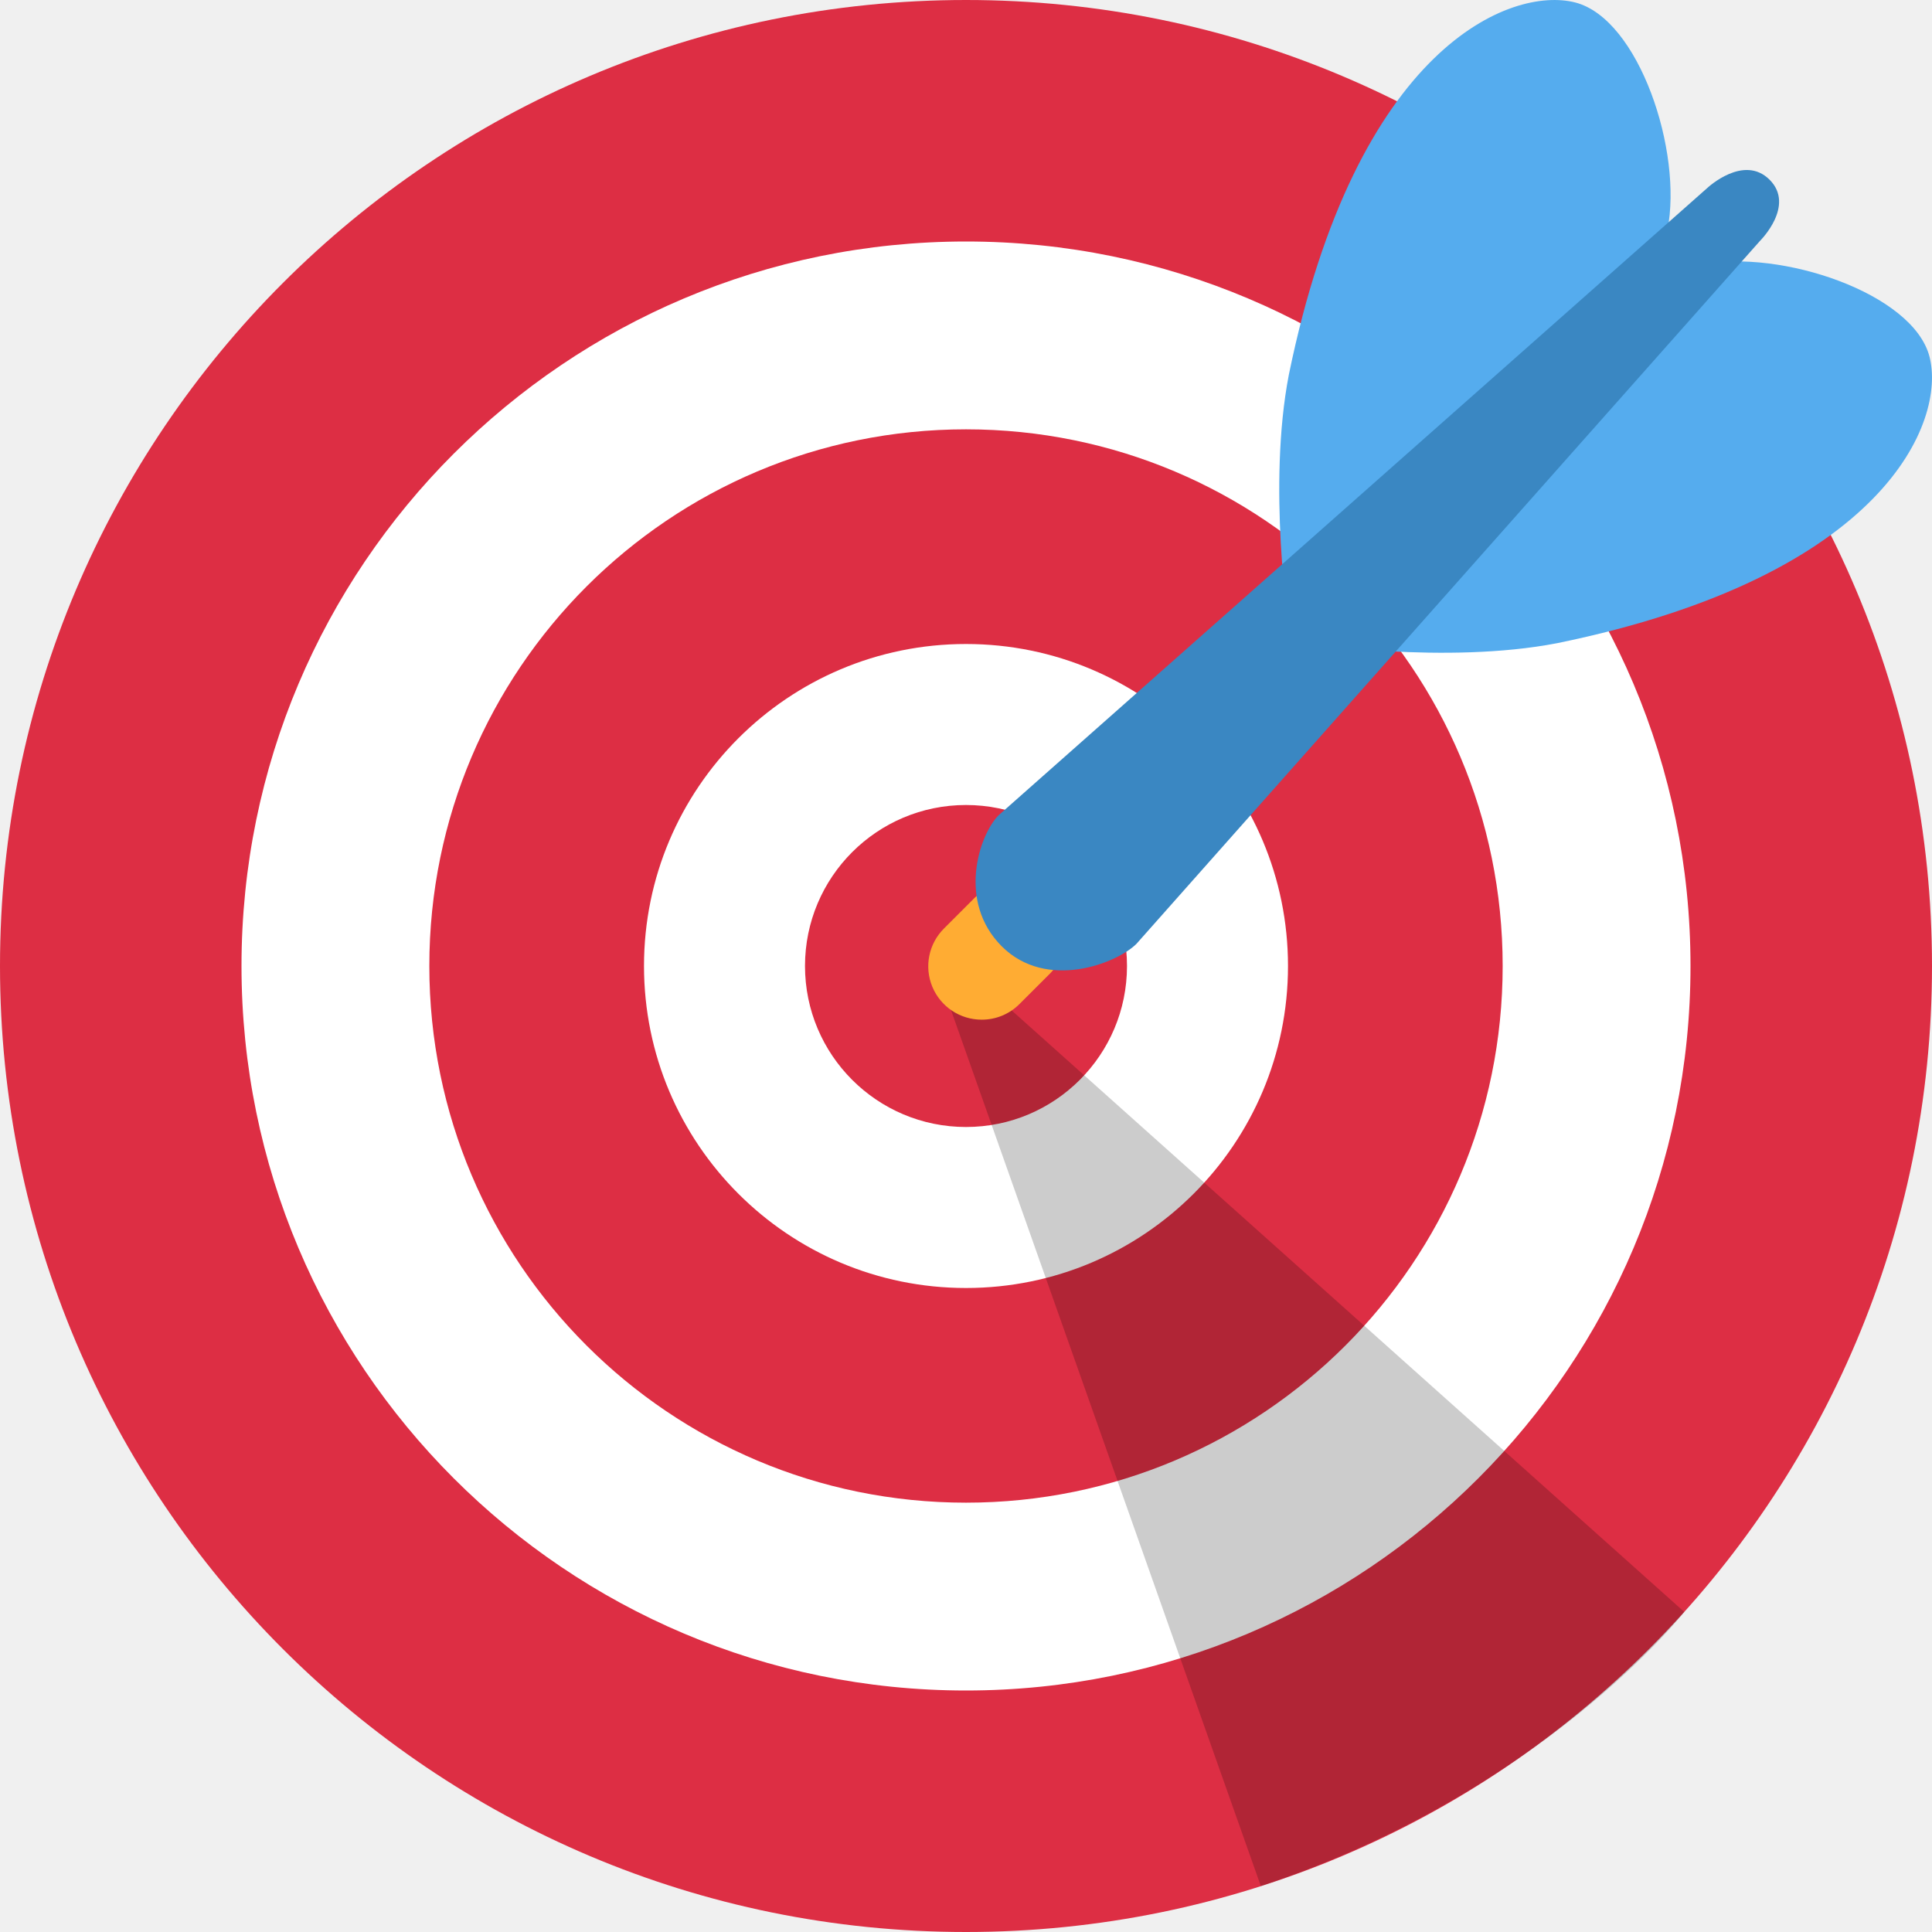
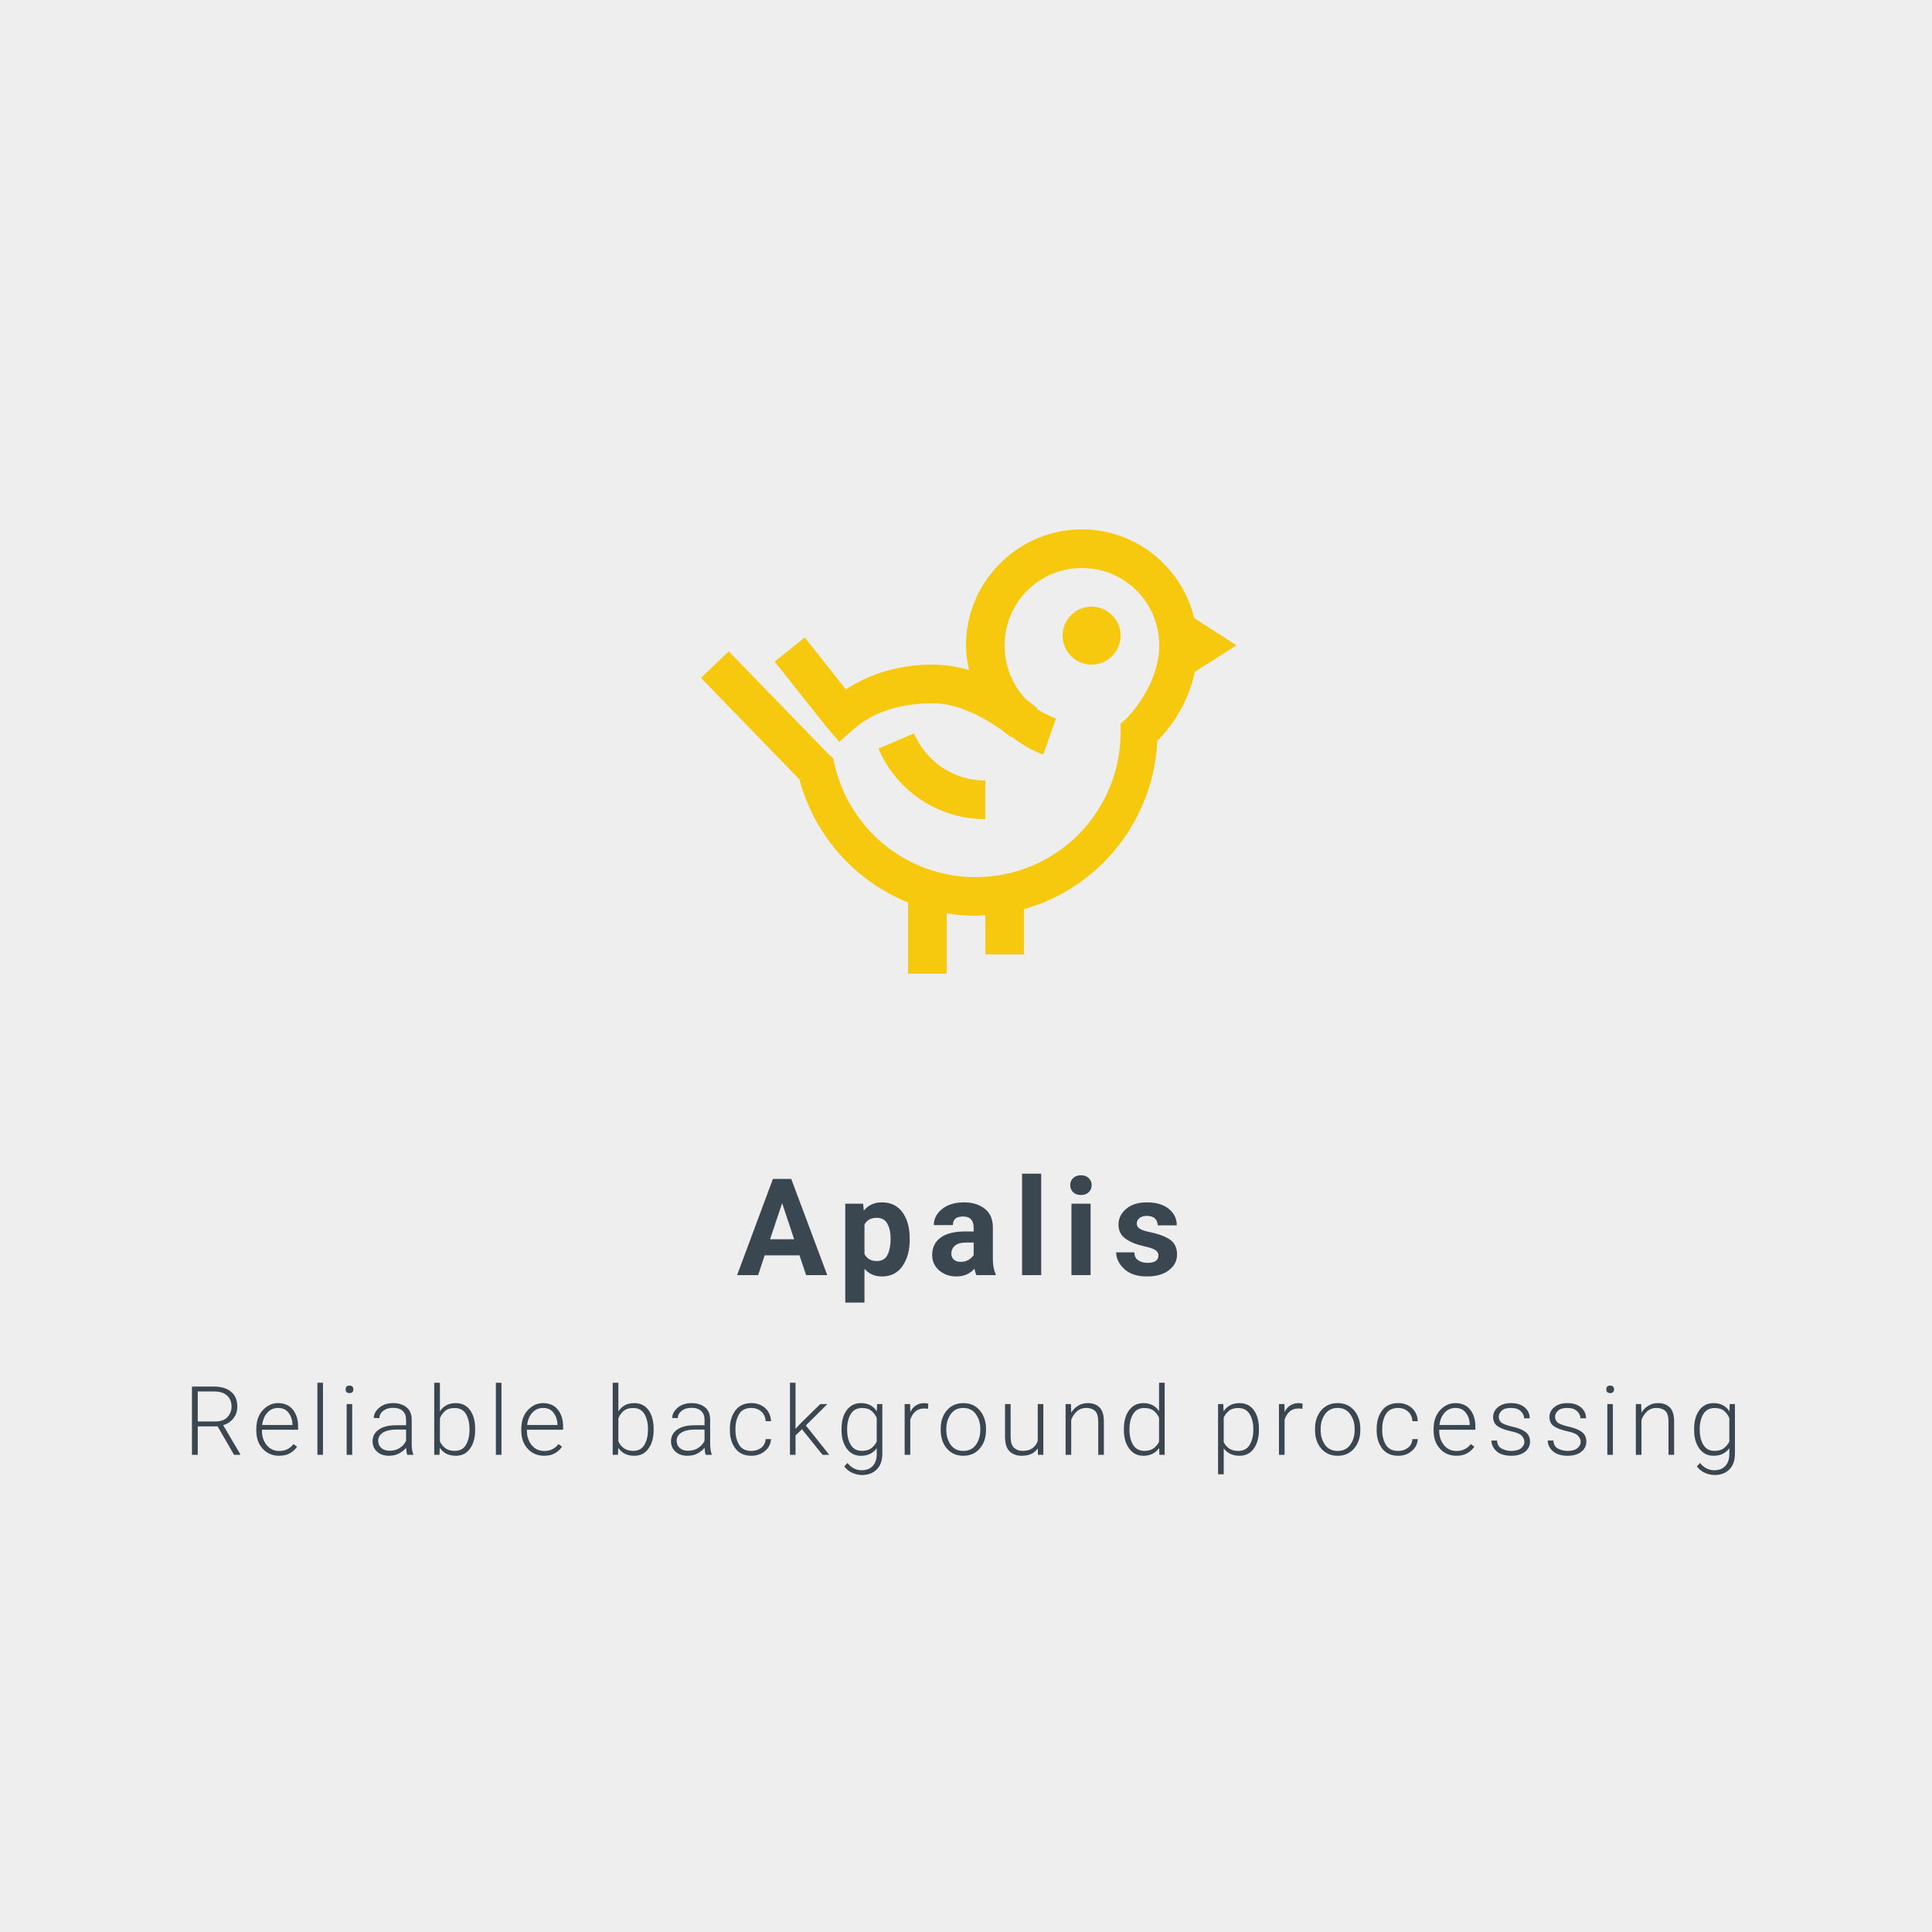
- <svg xmlns="http://www.w3.org/2000/svg" viewBox="0 0 36 36">
-   <circle fill="#DD2E44" cx="18" cy="18" r="18" />
-   <circle fill="#FFF" cx="18" cy="18" r="13.5" />
-   <circle fill="#DD2E44" cx="18" cy="18" r="10" />
-   <circle fill="#FFF" cx="18" cy="18" r="6" />
-   <circle fill="#DD2E44" cx="18" cy="18" r="3" />
-   <path opacity=".2" d="M18.24 18.282l13.144 11.754s-2.647 3.376-7.89 5.109L17.579 18.42l.661-.138z" />
-   <path fill="#FFAC33" d="M18.294 19a.994.994 0 01-.704-1.699l.563-.563a.995.995 0 011.408 1.407l-.564.563a.987.987 0 01-.703.292z" />
-   <path fill="#55ACEE" d="M24.016 6.981c-.403 2.079 0 4.691 0 4.691l7.054-7.388c.291-1.454-.528-3.932-1.718-4.238-1.19-.306-4.079.803-5.336 6.935zm5.003 5.003c-2.079.403-4.691 0-4.691 0l7.388-7.054c1.454-.291 3.932.528 4.238 1.718.306 1.19-.803 4.079-6.935 5.336z" />
-   <path fill="#3A87C2" d="M32.798 4.485L21.176 17.587c-.362.362-1.673.882-2.51.046-.836-.836-.419-2.08-.057-2.443L31.815 3.501s.676-.635 1.159-.152-.176 1.136-.176 1.136z" />
+ <svg xmlns="http://www.w3.org/2000/svg" viewBox="0 0 500 500" version="1.1" id="svg_null">
+   <g id="root" stroke="none" stroke-width="1" fill="none" fill-rule="evenodd">
+     <rect id="background.primary" fill="#eeeeee" x="0" y="0" width="500" height="500" />
+     <g id="Group" transform="translate(40, 298)">
+       <rect id="Rectangle-86" x="0" y="0" width="420" height="45" />
+       <text id="headerText.accent" font-family="Roboto" font-size="35" font-weight="700" letter-spacing="3.5" fill="#3a4750" data-text-alignment="C" font-style="normal">
+         <tspan x="150.622" y="32">Apalis</tspan>
+       </text>
+     </g>
+     <g id="Group-2" transform="translate(40, 354)">
+       <rect id="Rectangle" x="0" y="0" width="420" height="32" />
+       <text id="captionText.accent" font-family="Roboto" font-size="24.836" font-weight="300" letter-spacing="1.987" fill="#3a4750" data-text-alignment="C" font-style="normal">
+         <tspan x="7.476" y="22.5">Reliable background processing</tspan>
+       </text>
+     </g>
+     <rect id="icon.secondary" x="170" y="112" width="160" height="160" display="none" fill="#f6c90e" />
+     <svg viewBox="0 0 32 32" version="1.1" fill="#f6c90e" id="svg_icon.secondary" x="170" y="112" width="160" height="160">
+       <g id="surface1">
+         <path style=" " d="M 22 5 C 18.699 5 16 7.699 16 11 C 16 11.438 16.066 11.871 16.156 12.281 C 15.578 12.117 14.945 12 14.281 12 C 12.367 12 10.926 12.551 9.781 13.281 L 7.656 10.594 L 6.094 11.844 L 8.75 15.188 L 9.438 16 L 10.219 15.312 C 10.977 14.633 12.309 14 14.281 14 C 16.309 14 18.312 15.75 18.312 15.75 L 18.344 15.719 C 18.844 16.109 19.391 16.438 20 16.656 L 20.656 14.781 C 20.297 14.652 19.961 14.5 19.656 14.281 L 19.688 14.25 C 19.688 14.25 19.469 14.074 19.125 13.812 C 19.105 13.793 19.082 13.773 19.062 13.75 C 18.395 13.035 18 12.062 18 11 C 18 8.781 19.781 7 22 7 C 24.219 7 26 8.781 26 11 C 26 13.121 24.312 14.781 24.312 14.781 L 24 15.062 L 24 15.5 C 24 19.652 20.652 23 16.5 23 C 12.906 23 9.93 20.484 9.188 17.125 L 9.125 16.844 L 8.906 16.656 L 3.719 11.312 L 2.281 12.688 L 7.375 17.938 C 8.152 20.848 10.258 23.207 13 24.312 L 13 28 L 15 28 L 15 24.875 C 15.492 24.953 15.984 25 16.5 25 C 16.668 25 16.832 24.977 17 24.969 L 17 27 L 19 27 L 19 24.656 C 22.855 23.582 25.703 20.094 25.906 15.938 C 26.207 15.645 27.422 14.383 27.844 12.375 L 30 11 L 27.812 9.594 C 27.176 6.965 24.82 5 22 5 Z M 22.5 9 C 21.672 9 21 9.672 21 10.5 C 21 11.328 21.672 12 22.5 12 C 23.328 12 24 11.328 24 10.5 C 24 9.672 23.328 9 22.5 9 Z M 13.312 15.562 L 11.469 16.344 C 12.379 18.5 14.523 20 17 20 L 17 18 C 15.332 18 13.918 16.996 13.312 15.562 Z " />
+       </g>
+     </svg>
+   </g>
</svg>
